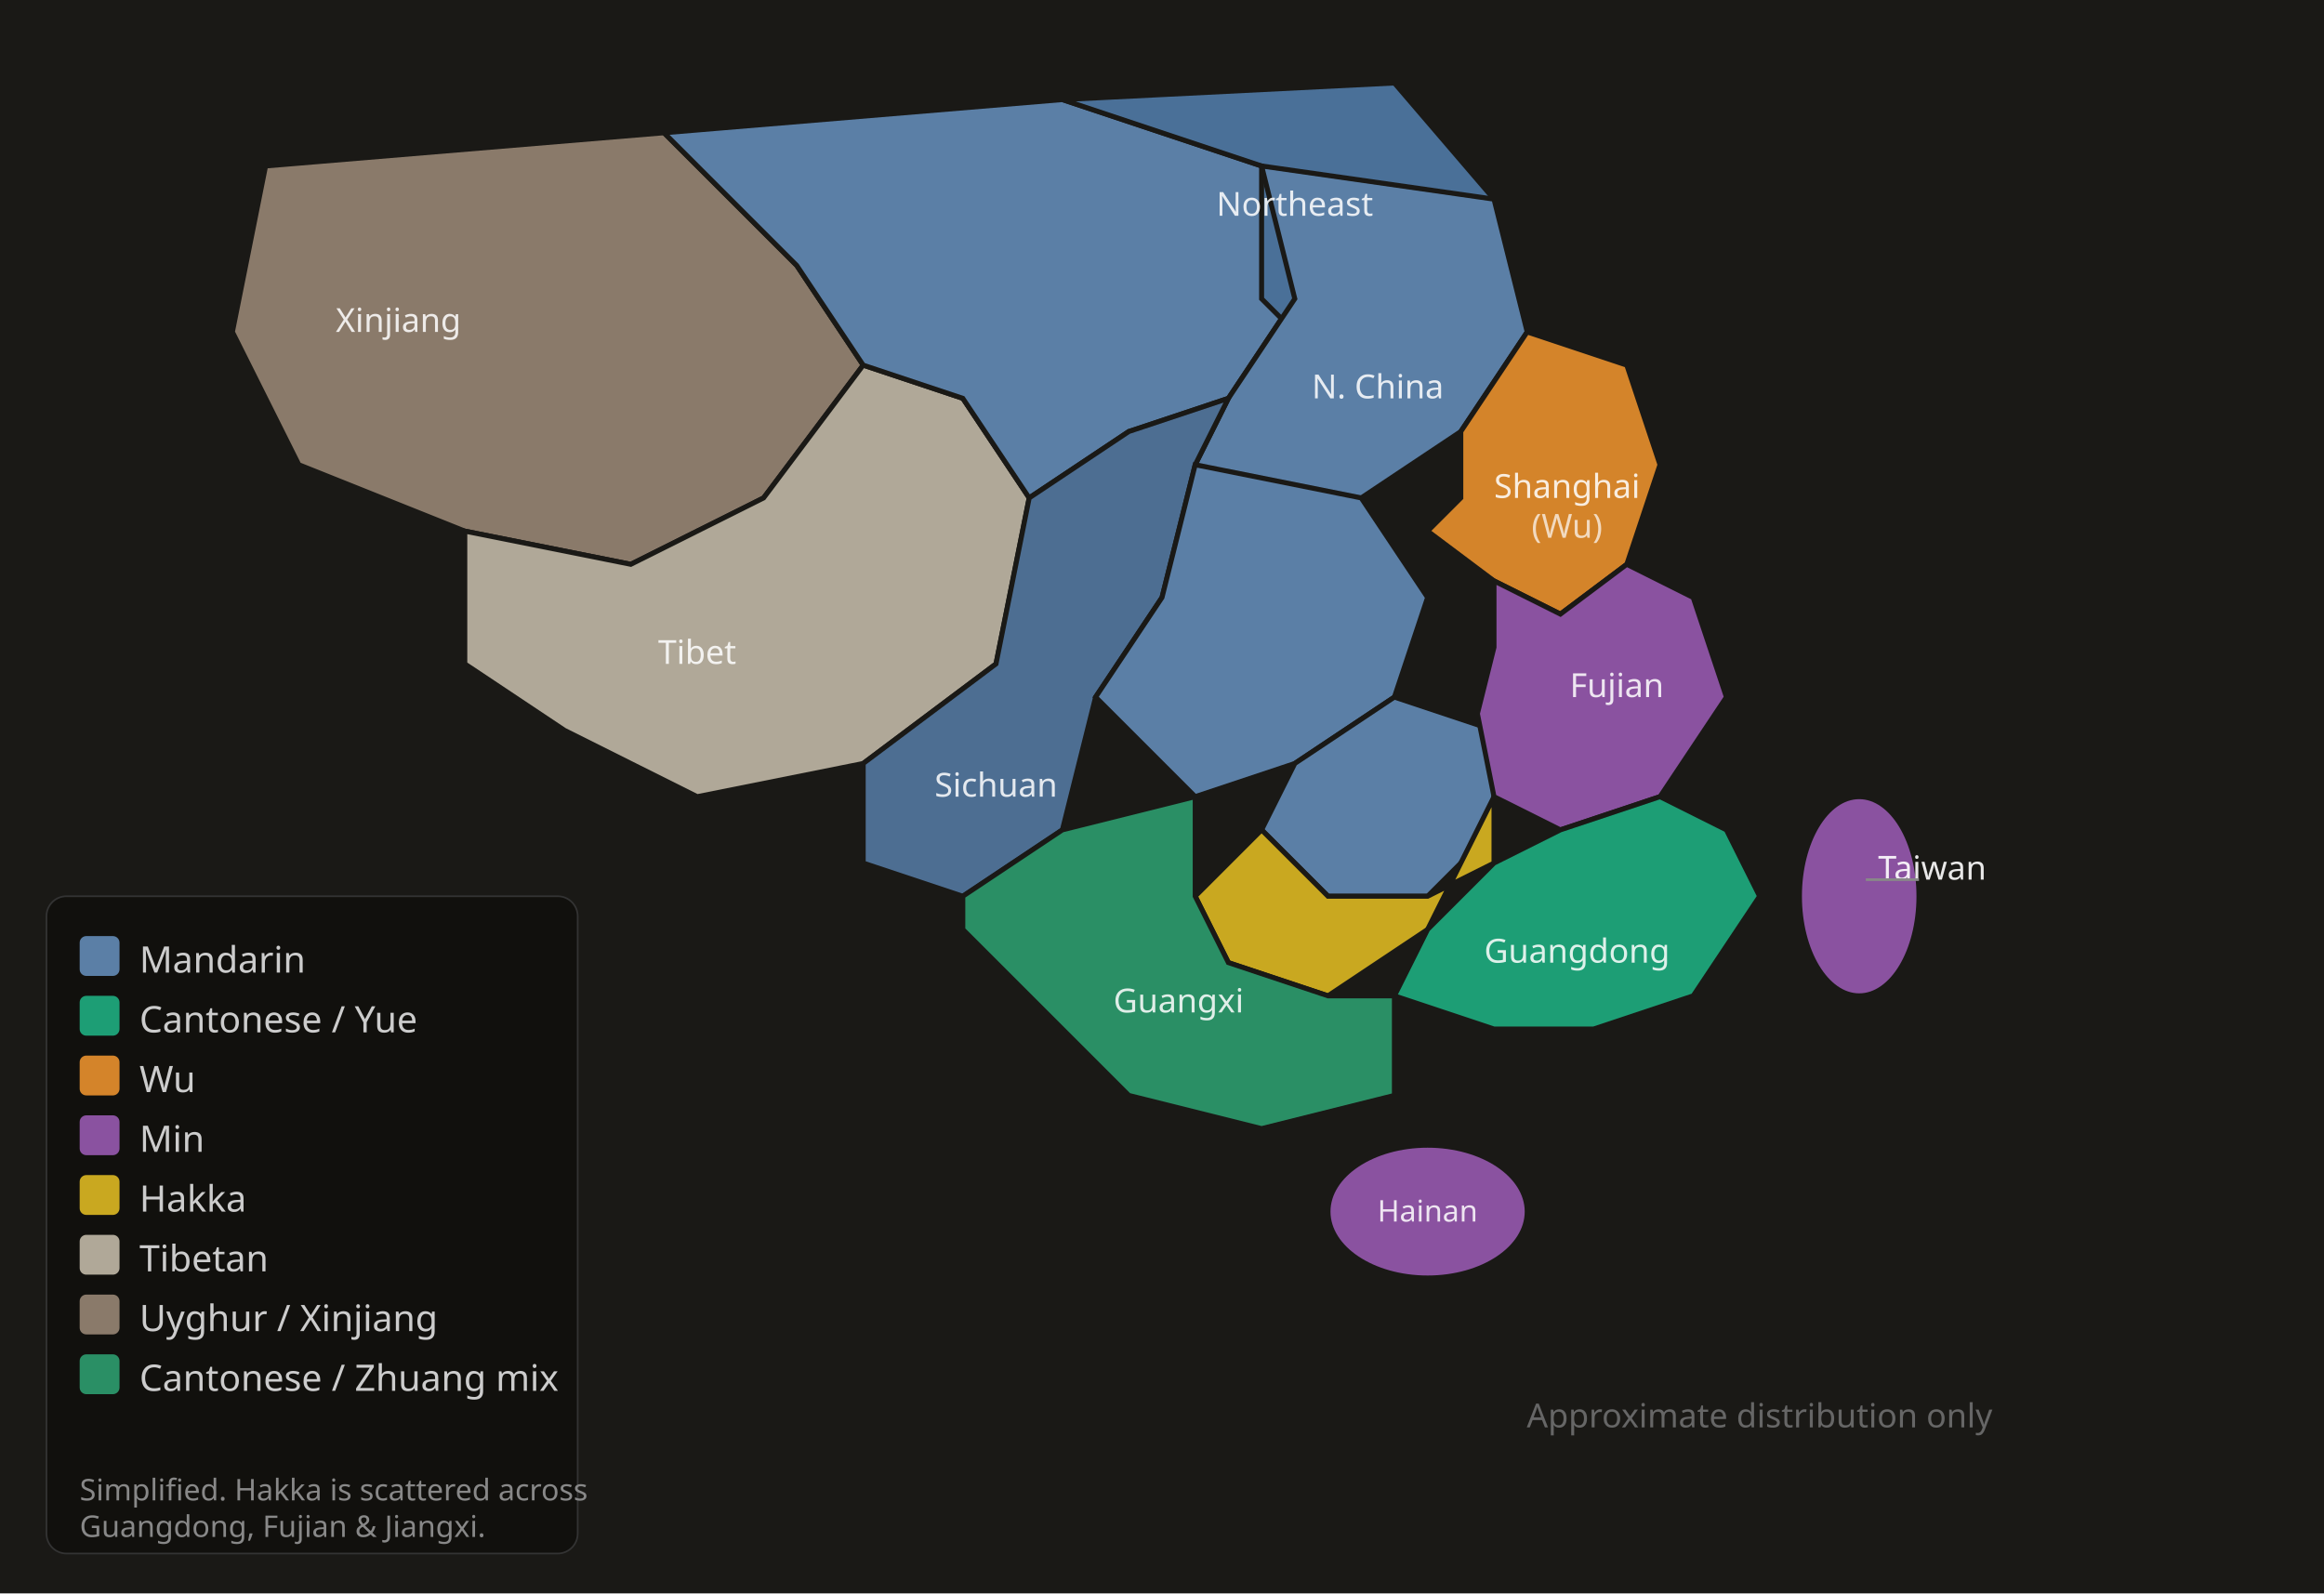
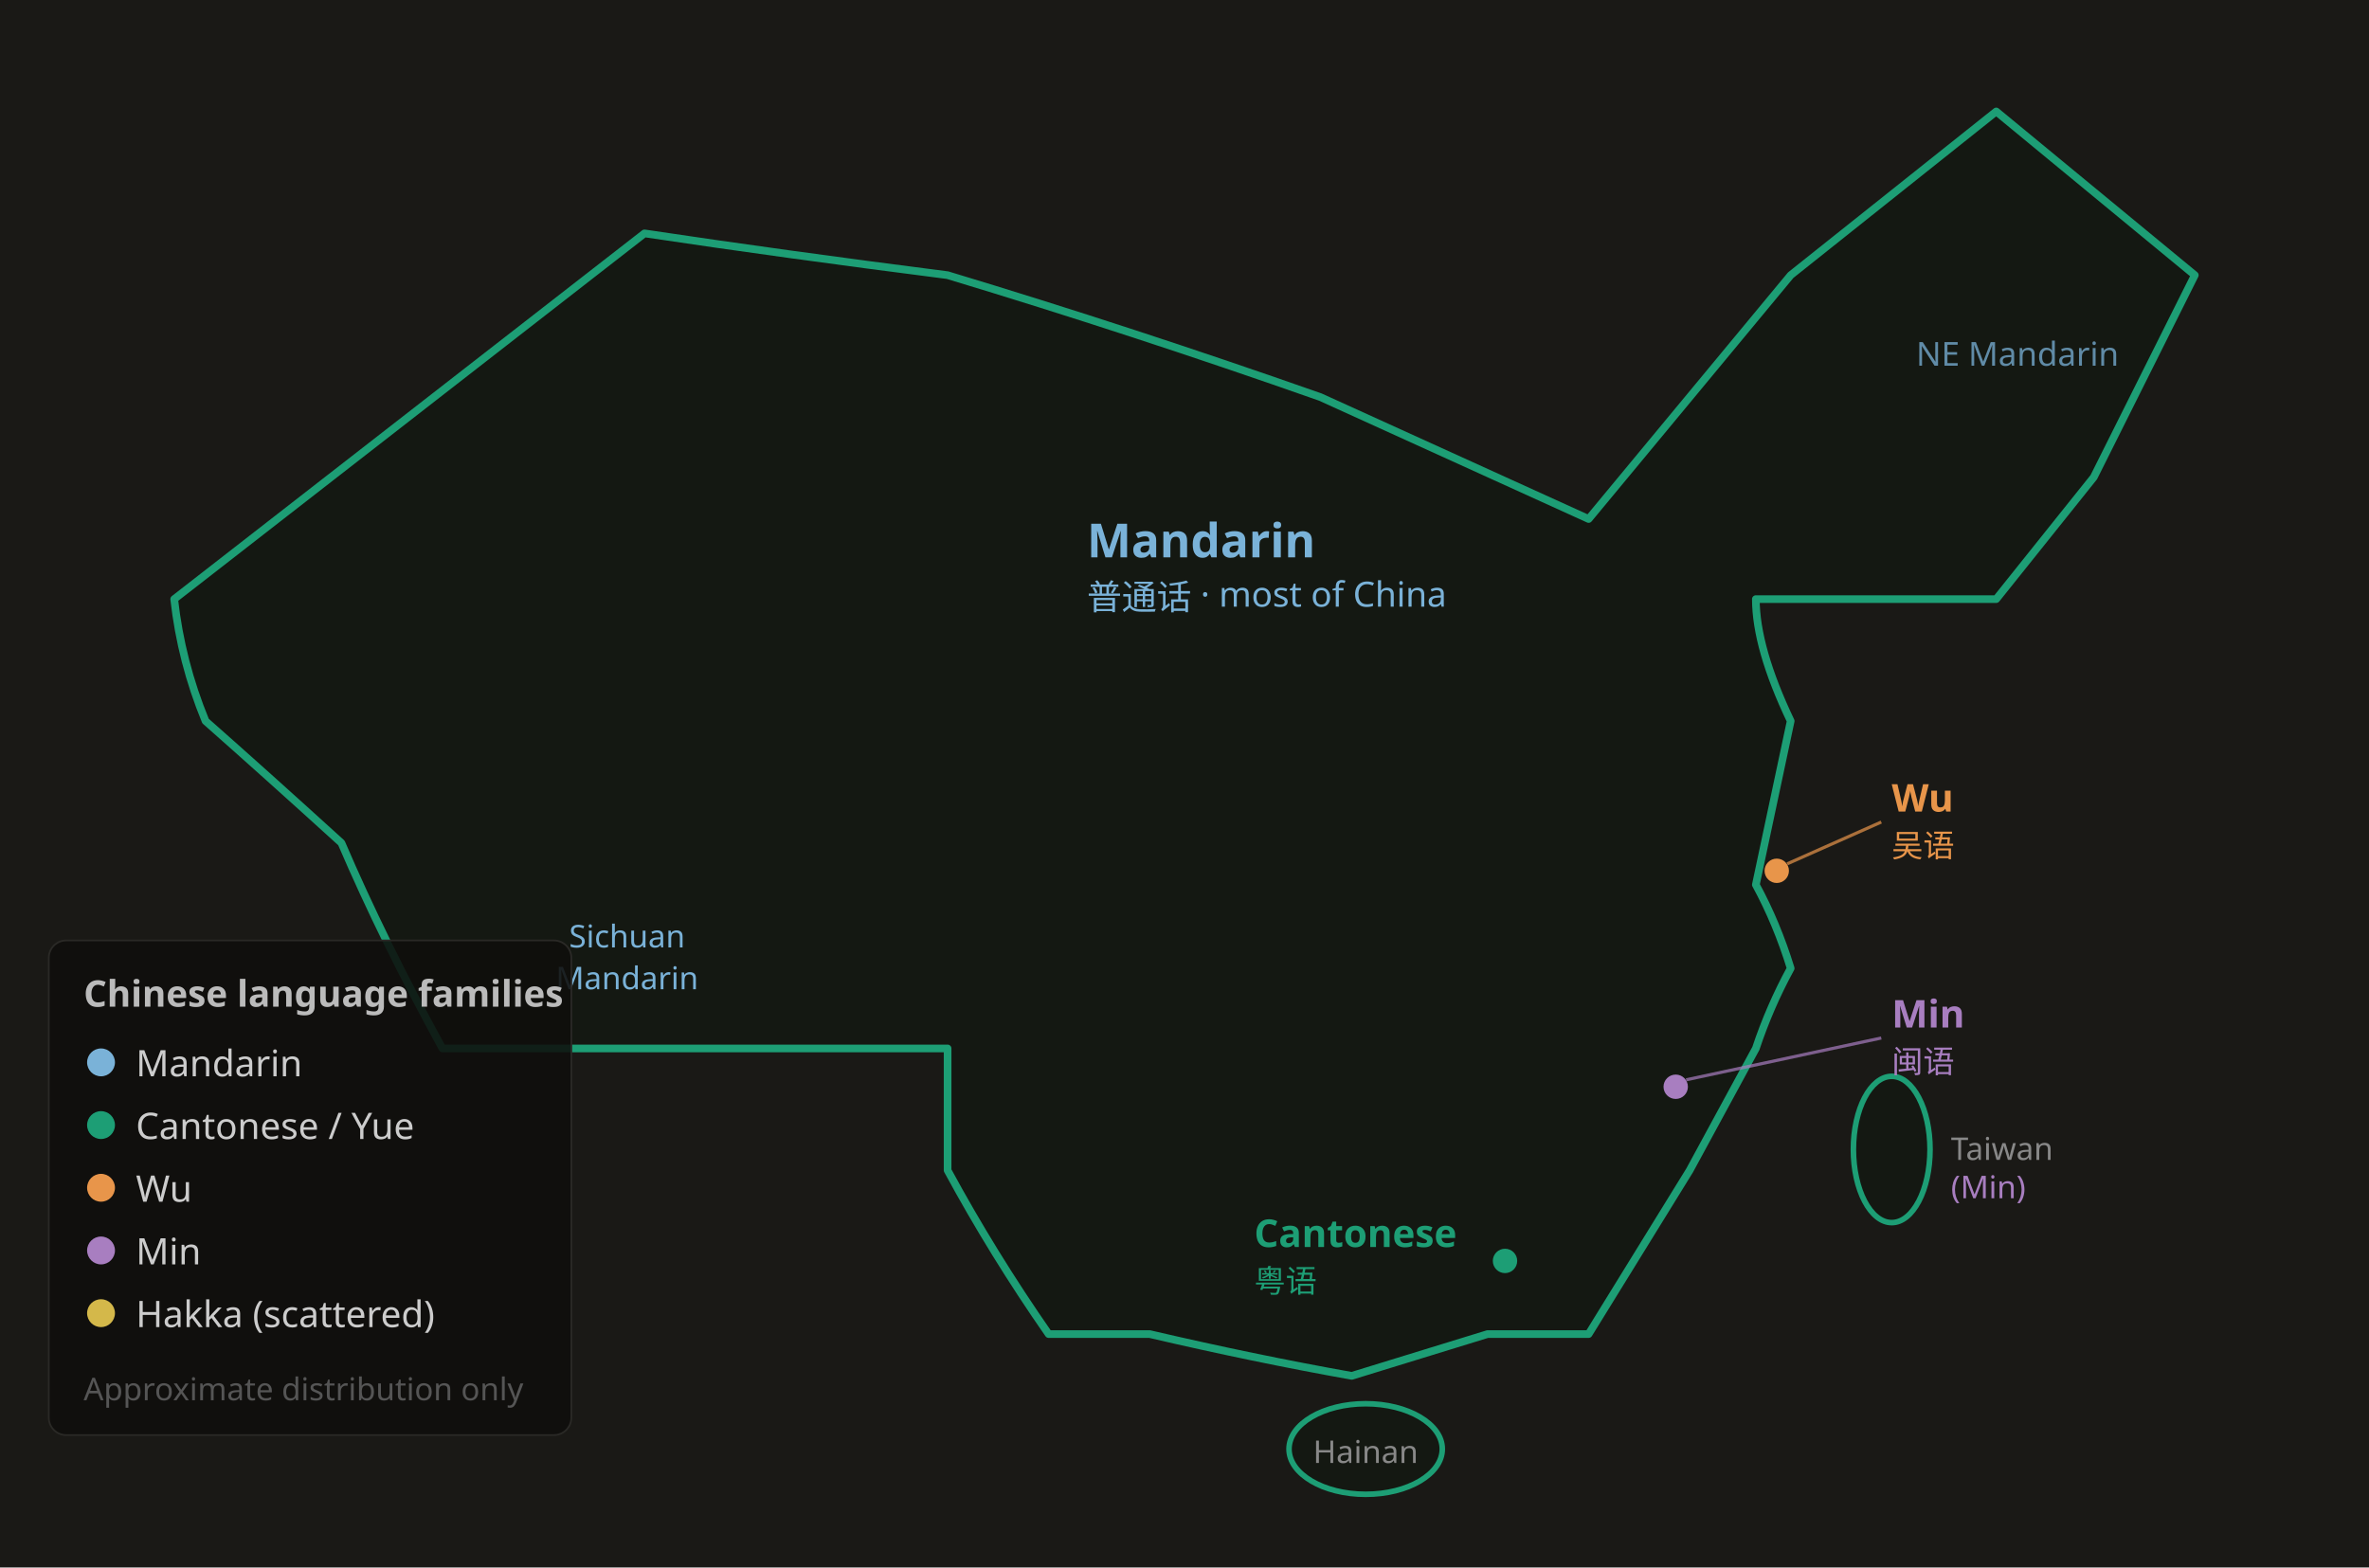
- <svg xmlns="http://www.w3.org/2000/svg" viewBox="0 0 700 480" width="700" height="480">
-   <rect width="700" height="480" fill="#1a1916" />
-   <polygon points="80,50 200,40 240,80 260,110 230,150 190,170 140,160 90,140 70,100" fill="#8a7a6a" stroke="#1a1916" stroke-width="1.5" />
-   <polygon points="140,160 190,170 230,150 260,110 290,120 310,150 300,200 260,230 210,240 170,220 140,200" fill="#b0a898" stroke="#1a1916" stroke-width="1.5" />
-   <polygon points="200,40 320,30 380,50 390,90 370,120 340,130 310,150 290,120 260,110 240,80" fill="#5b7fa6" stroke="#1a1916" stroke-width="1.5" />
-   <polygon points="320,30 420,25 450,60 440,100 400,110 380,90 380,50" fill="#4a7098" stroke="#1a1916" stroke-width="1.5" />
-   <polygon points="380,50 450,60 460,100 440,130 410,150 380,160 360,140 370,120 390,90" fill="#5b7fa6" stroke="#1a1916" stroke-width="1.5" />
-   <polygon points="260,230 300,200 310,150 340,130 370,120 360,140 350,180 330,210 320,250 290,270 260,260" fill="#4d6e92" stroke="#1a1916" stroke-width="1.5" />
-   <polygon points="360,140 410,150 430,180 420,210 390,230 360,240 340,220 330,210 350,180" fill="#5b7fa6" stroke="#1a1916" stroke-width="1.5" />
-   <polygon points="390,230 420,210 450,220 450,250 430,270 400,270 380,250" fill="#5b7fa6" stroke="#1a1916" stroke-width="1.5" />
-   <polygon points="440,130 460,100 490,110 500,140 490,170 470,185 450,175 430,160 440,150" fill="#d4842a" stroke="#1a1916" stroke-width="1.5" />
-   <polygon points="450,175 470,185 490,170 510,180 520,210 500,240 470,250 450,240 445,215 450,195" fill="#8a52a0" stroke="#1a1916" stroke-width="1.5" />
-   <polygon points="380,250 400,270 430,270 450,260 450,240 430,280 400,300 370,290 360,270" fill="#c9a820" stroke="#1a1916" stroke-width="1.5" />
-   <polygon points="430,280 450,260 470,250 500,240 520,250 530,270 510,300 480,310 450,310 420,300" fill="#1D9E75" stroke="#1a1916" stroke-width="1.5" />
-   <polygon points="320,250 360,240 360,270 370,290 400,300 420,300 420,330 380,340 340,330 310,300 290,280 290,270" fill="#2a8f65" stroke="#1a1916" stroke-width="1.5" />
-   <ellipse cx="430" cy="365" rx="30" ry="20" fill="#8a52a0" stroke="#1a1916" stroke-width="1.5" />
-   <ellipse cx="560" cy="270" rx="18" ry="30" fill="#8a52a0" stroke="#1a1916" stroke-width="1.5" />
-   <rect x="14" y="270" width="160" height="198" rx="6" fill="#0f0e0c" fill-opacity="0.82" stroke="#333" stroke-width="0.5" />
-   <rect x="24" y="282" width="12" height="12" rx="2" fill="#5b7fa6" />
-   <text x="42" y="293" fill="#ccc" font-size="11" font-family="system-ui,sans-serif">Mandarin</text>
-   <rect x="24" y="300" width="12" height="12" rx="2" fill="#1D9E75" />
-   <text x="42" y="311" fill="#ccc" font-size="11" font-family="system-ui,sans-serif">Cantonese / Yue</text>
-   <rect x="24" y="318" width="12" height="12" rx="2" fill="#d4842a" />
-   <text x="42" y="329" fill="#ccc" font-size="11" font-family="system-ui,sans-serif">Wu</text>
-   <rect x="24" y="336" width="12" height="12" rx="2" fill="#8a52a0" />
-   <text x="42" y="347" fill="#ccc" font-size="11" font-family="system-ui,sans-serif">Min</text>
-   <rect x="24" y="354" width="12" height="12" rx="2" fill="#c9a820" />
-   <text x="42" y="365" fill="#ccc" font-size="11" font-family="system-ui,sans-serif">Hakka</text>
-   <rect x="24" y="372" width="12" height="12" rx="2" fill="#b0a898" />
-   <text x="42" y="383" fill="#ccc" font-size="11" font-family="system-ui,sans-serif">Tibetan</text>
-   <rect x="24" y="390" width="12" height="12" rx="2" fill="#8a7a6a" />
-   <text x="42" y="401" fill="#ccc" font-size="11" font-family="system-ui,sans-serif">Uyghur / Xinjiang</text>
-   <rect x="24" y="408" width="12" height="12" rx="2" fill="#2a8f65" />
-   <text x="42" y="419" fill="#ccc" font-size="11" font-family="system-ui,sans-serif">Cantonese / Zhuang mix</text>
-   <text x="24" y="452" fill="#888" font-size="9" font-family="system-ui,sans-serif">Simplified. Hakka is scattered across</text>
-   <text x="24" y="463" fill="#888" font-size="9" font-family="system-ui,sans-serif">Guangdong, Fujian &amp; Jiangxi.</text>
-   <text x="120" y="100" fill="#fff" font-size="10" font-family="system-ui,sans-serif" text-anchor="middle" opacity="0.85">Xinjiang</text>
-   <text x="210" y="200" fill="#fff" font-size="10" font-family="system-ui,sans-serif" text-anchor="middle" opacity="0.85">Tibet</text>
-   <text x="390" y="65" fill="#fff" font-size="10" font-family="system-ui,sans-serif" text-anchor="middle" opacity="0.85">Northeast</text>
-   <text x="415" y="120" fill="#fff" font-size="10" font-family="system-ui,sans-serif" text-anchor="middle" opacity="0.85">N. China</text>
-   <text x="300" y="240" fill="#fff" font-size="10" font-family="system-ui,sans-serif" text-anchor="middle" opacity="0.85">Sichuan</text>
-   <text x="472" y="150" fill="#fff" font-size="10" font-family="system-ui,sans-serif" text-anchor="middle" opacity="0.85">Shanghai</text>
-   <text x="472" y="162" fill="#fff" font-size="10" font-family="system-ui,sans-serif" text-anchor="middle" opacity="0.7">(Wu)</text>
-   <text x="487" y="210" fill="#fff" font-size="10" font-family="system-ui,sans-serif" text-anchor="middle" opacity="0.85">Fujian</text>
-   <text x="475" y="290" fill="#fff" font-size="10" font-family="system-ui,sans-serif" text-anchor="middle" opacity="0.85">Guangdong</text>
-   <text x="355" y="305" fill="#fff" font-size="10" font-family="system-ui,sans-serif" text-anchor="middle" opacity="0.85">Guangxi</text>
-   <text x="430" y="368" fill="#fff" font-size="9" font-family="system-ui,sans-serif" text-anchor="middle" opacity="0.85">Hainan</text>
-   <text x="582" y="265" fill="#fff" font-size="10" font-family="system-ui,sans-serif" text-anchor="middle" opacity="0.9">Taiwan</text>
-   <line x1="562" y1="265" x2="578" y2="265" stroke="#888" stroke-width="0.8" />
-   <text x="530" y="430" fill="#666" font-size="10" font-family="system-ui,sans-serif" text-anchor="middle">Approximate distribution only</text>
+ <svg xmlns="http://www.w3.org/2000/svg" viewBox="0 0 680 450" width="680" height="450">
+   <rect width="680" height="450" fill="#1a1916" />
+   <path d="     M 50,172     L 185,67     Q 225,73 272,79     Q 325,95 379,114     L 456,149     L 514,79     L 573,32     L 630,79     L 601,137     L 573,172     L 504,172     Q 504,186 514,207     L 504,254     Q 510,265 514,278     Q 508,289 504,301     L 485,336     L 456,383     L 427,383     L 388,395     Q 360,390 330,383     L 301,383     Q 285,360 272,336     L 272,301     L 127,301     Q 110,270 98,242     Q 76,222 59,207     Q 52,190 50,172 Z   " fill="#141812" stroke="#1D9E75" stroke-width="2.2" stroke-linejoin="round" stroke-linecap="round" />
+   <ellipse cx="392" cy="416" rx="22" ry="13" fill="#141812" stroke="#1D9E75" stroke-width="1.6" />
+   <ellipse cx="543" cy="330" rx="11" ry="21" fill="#141812" stroke="#1D9E75" stroke-width="1.6" />
+   <text x="312" y="160" fill="#7ab2d8" font-size="13.5" font-weight="700" font-family="system-ui,sans-serif">Mandarin</text>
+   <text x="312" y="175" fill="#7ab2d8" font-size="10" font-family="system-ui,sans-serif">普通话 · most of China</text>
+   <text x="550" y="105" fill="#7ab2d8" font-size="9.5" font-family="system-ui,sans-serif" opacity="0.75">NE Mandarin</text>
+   <text x="180" y="272" fill="#7ab2d8" font-size="9" font-family="system-ui,sans-serif" text-anchor="middle">Sichuan</text>
+   <text x="180" y="284" fill="#7ab2d8" font-size="9" font-family="system-ui,sans-serif" text-anchor="middle">Mandarin</text>
+   <circle cx="510" cy="250" r="3.5" fill="#e8954a" />
+   <line x1="513" y1="248" x2="540" y2="236" stroke="#e8954a" stroke-width="0.9" opacity="0.7" />
+   <text x="543" y="233" fill="#e8954a" font-size="11" font-weight="600" font-family="system-ui,sans-serif">Wu</text>
+   <text x="543" y="246" fill="#e8954a" font-size="9" font-family="system-ui,sans-serif">吴语</text>
+   <circle cx="481" cy="312" r="3.5" fill="#a87ec0" />
+   <line x1="484" y1="310" x2="540" y2="298" stroke="#a87ec0" stroke-width="0.9" opacity="0.7" />
+   <text x="543" y="295" fill="#a87ec0" font-size="11" font-weight="600" font-family="system-ui,sans-serif">Min</text>
+   <text x="543" y="308" fill="#a87ec0" font-size="9" font-family="system-ui,sans-serif">闽语</text>
+   <circle cx="432" cy="362" r="3.5" fill="#1D9E75" />
+   <text x="360" y="358" fill="#1D9E75" font-size="11" font-weight="600" font-family="system-ui,sans-serif">Cantonese</text>
+   <text x="360" y="371" fill="#1D9E75" font-size="9" font-family="system-ui,sans-serif">粤语</text>
+   <text x="560" y="333" fill="#888" font-size="9" font-family="system-ui,sans-serif">Taiwan</text>
+   <text x="560" y="344" fill="#a87ec0" font-size="9" font-family="system-ui,sans-serif">(Min)</text>
+   <text x="392" y="420" fill="#888" font-size="9" font-family="system-ui,sans-serif" text-anchor="middle">Hainan</text>
+   <rect x="14" y="270" width="150" height="142" rx="5" fill="#0f0e0c" fill-opacity="0.88" stroke="#2a2926" stroke-width="0.5" />
+   <text x="24" y="289" fill="#bbb" font-size="10.5" font-weight="600" font-family="system-ui,sans-serif">Chinese language families</text>
+   <circle cx="29" cy="305" r="4" fill="#7ab2d8" />
+   <text x="39" y="309" fill="#ccc" font-size="10.5" font-family="system-ui,sans-serif">Mandarin</text>
+   <circle cx="29" cy="323" r="4" fill="#1D9E75" />
+   <text x="39" y="327" fill="#ccc" font-size="10.5" font-family="system-ui,sans-serif">Cantonese / Yue</text>
+   <circle cx="29" cy="341" r="4" fill="#e8954a" />
+   <text x="39" y="345" fill="#ccc" font-size="10.5" font-family="system-ui,sans-serif">Wu</text>
+   <circle cx="29" cy="359" r="4" fill="#a87ec0" />
+   <text x="39" y="363" fill="#ccc" font-size="10.5" font-family="system-ui,sans-serif">Min</text>
+   <circle cx="29" cy="377" r="4" fill="#d4b84a" />
+   <text x="39" y="381" fill="#ccc" font-size="10.5" font-family="system-ui,sans-serif">Hakka (scattered)</text>
+   <text x="24" y="402" fill="#555" font-size="9" font-family="system-ui,sans-serif">Approximate distribution only</text>
</svg>
